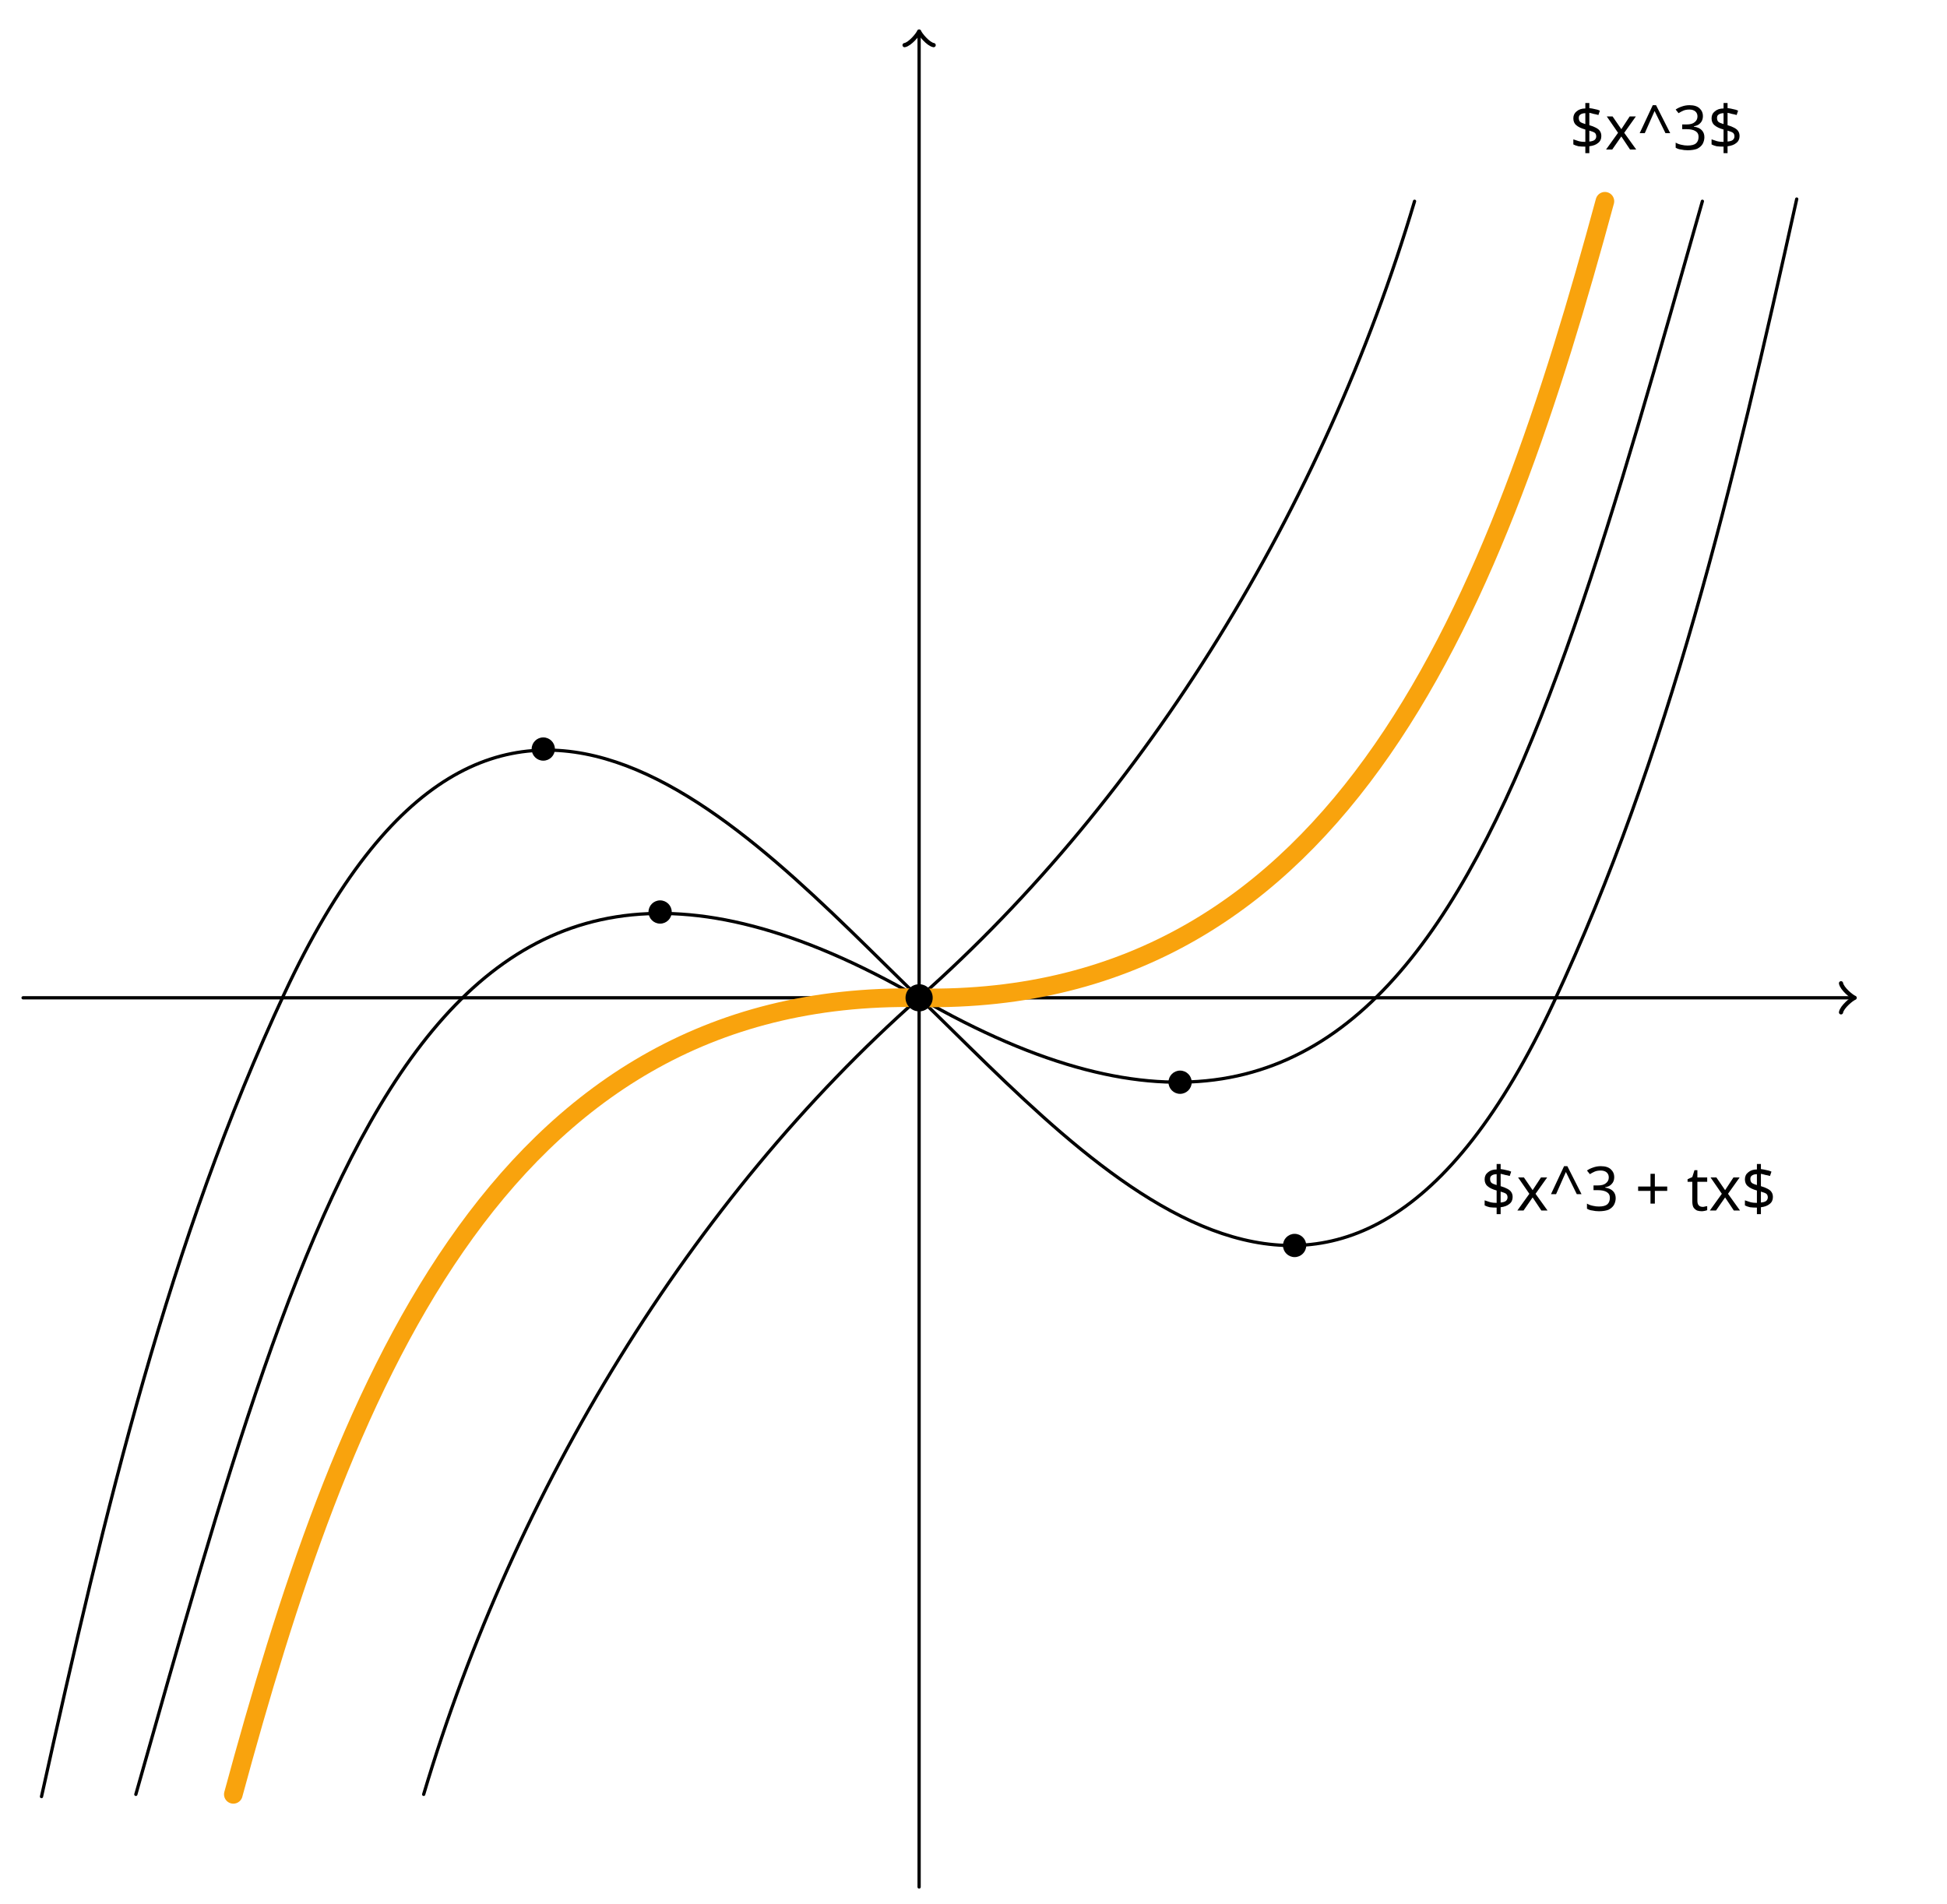
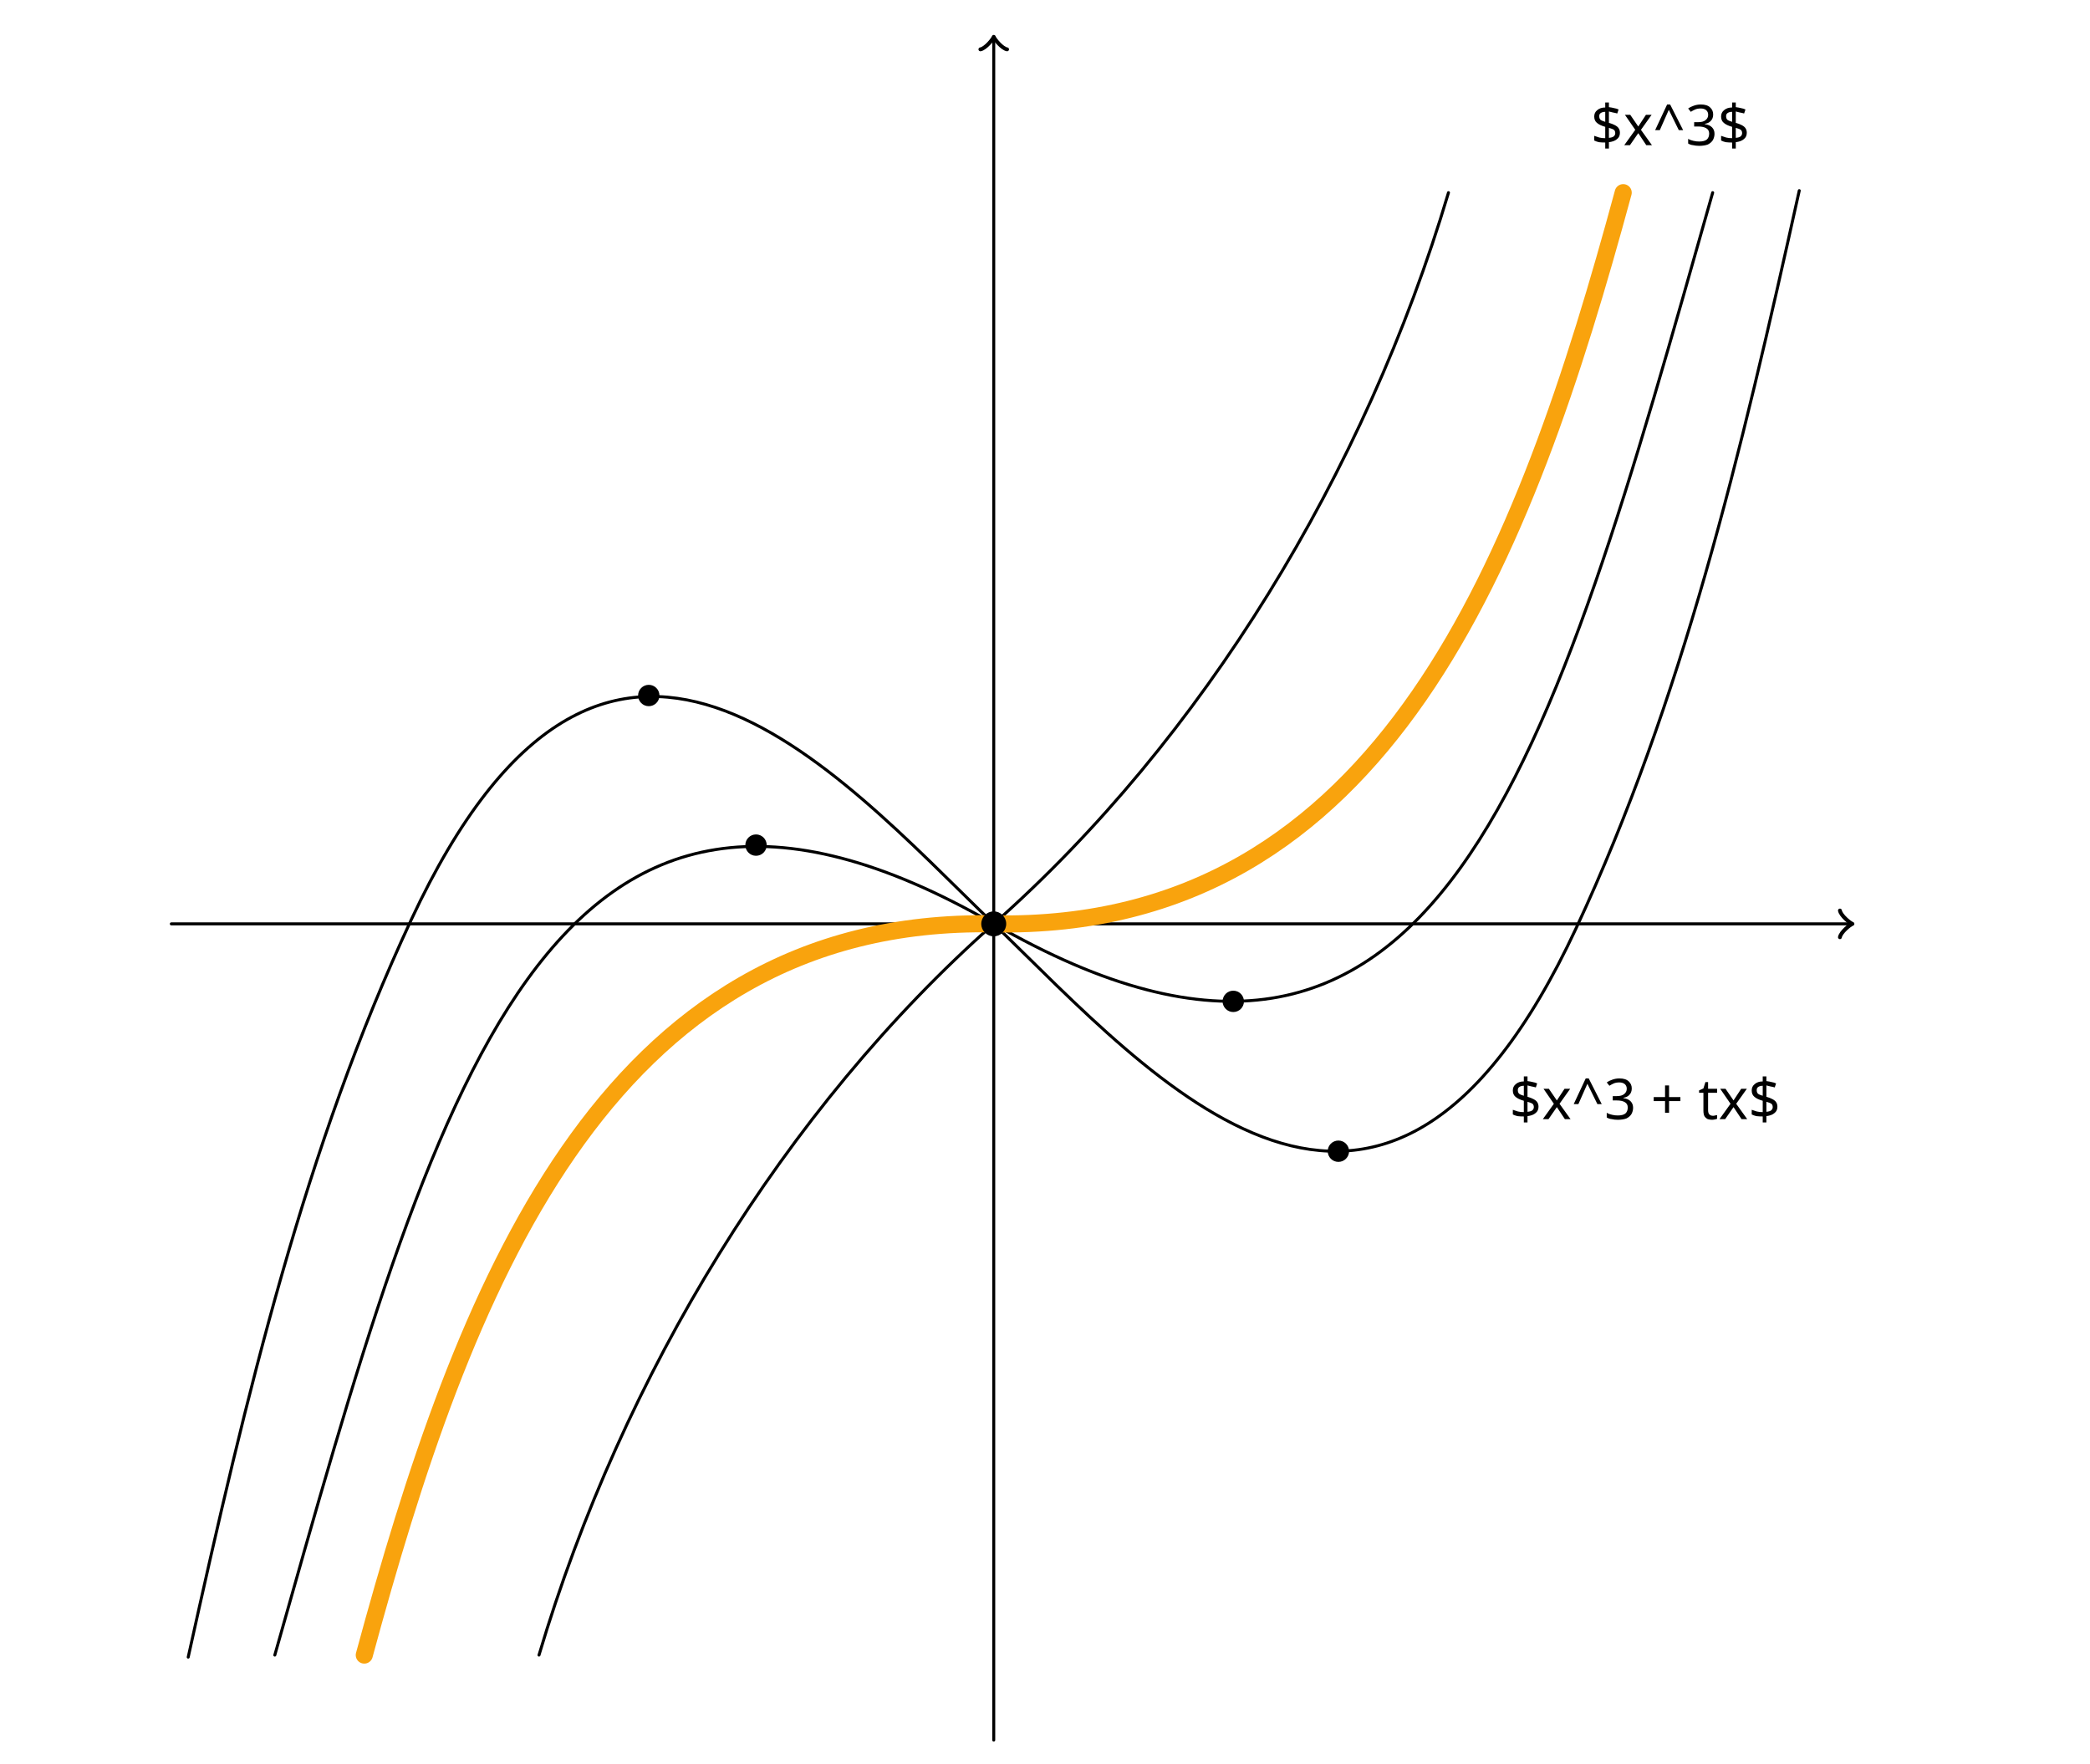
- <svg xmlns="http://www.w3.org/2000/svg" xmlns:xlink="http://www.w3.org/1999/xlink" width="83.69mm" height="81.827mm" viewBox="0 0 83.69 81.827" version="1.1" id="svg8">
+ <svg xmlns="http://www.w3.org/2000/svg" xmlns:xlink="http://www.w3.org/1999/xlink" width="97.876mm" height="82.576mm" viewBox="0 0 97.876 82.576" version="1.1" id="svg8">
  <defs id="defs2">
    <marker markerWidth="0.911" markerHeight="1.69" style="overflow:visible;stroke:#000000" refX="0" refY="0" orient="auto-start-reverse" id="marker-arrow-0.5308">
      <g id="g849" transform="scale(2.153529)">
        <path id="path847" style="fill:none;stroke:#000000;stroke-width:0.6;stroke-linecap:round;stroke-linejoin:round;stroke-miterlimit:10;stroke-dasharray:none;stroke-opacity:1" d="M -1.554,2.072 C -1.425,1.295 0,0.13 0.389,0 0,-0.13 -1.425,-1.295 -1.554,-2.072" />
      </g>
    </marker>
    <marker markerWidth="0.911" markerHeight="1.69" style="overflow:visible;stroke:#000000" refX="0" refY="0" orient="auto-start-reverse" id="marker-arrow-0.5308-6">
      <g id="g873" transform="scale(2.153529)">
        <path id="path871" style="fill:none;stroke:#000000;stroke-width:0.6;stroke-linecap:round;stroke-linejoin:round;stroke-miterlimit:10;stroke-dasharray:none;stroke-opacity:1" d="M -1.554,2.072 C -1.425,1.295 0,0.13 0.389,0 0,-0.13 -1.425,-1.295 -1.554,-2.072" />
      </g>
    </marker>
    <marker markerWidth="0.911" markerHeight="1.69" style="overflow:visible;stroke:#000000" refX="0" refY="0" orient="auto-start-reverse" id="marker-arrow-0.5308-4">
      <g id="g922" transform="scale(2.153529)">
        <path id="path920" style="fill:none;stroke:#000000;stroke-width:0.6;stroke-linecap:round;stroke-linejoin:round;stroke-miterlimit:10;stroke-dasharray:none;stroke-opacity:1" d="M -1.554,2.072 C -1.425,1.295 0,0.13 0.389,0 0,-0.13 -1.425,-1.295 -1.554,-2.072" />
      </g>
    </marker>
  </defs>
-   <g id="layer1" transform="translate(-29.73078,-183.7126)">
+   <g id="layer1" transform="translate(-22.70062,-183.3418)">
    <path style="color:#000000;overflow:visible;opacity:1;vector-effect:none;fill:none;fill-opacity:1;stroke:#000000;stroke-width:0.14;stroke-linecap:round;stroke-linejoin:round;stroke-miterlimit:4;stroke-dasharray:none;stroke-dashoffset:0;stroke-opacity:1;marker-start:none;marker-end:url(#marker-arrow-0.5308)" d="M 69.238,264.83 V 185.184" id="path845" />
    <path id="path962" d="M 30.723,226.606 H 109.334" style="color:#000000;overflow:visible;opacity:1;vector-effect:none;fill:none;fill-opacity:1;stroke:#000000;stroke-width:0.14;stroke-linecap:round;stroke-linejoin:round;stroke-miterlimit:4;stroke-dasharray:none;stroke-dashoffset:0;stroke-opacity:1;marker-start:none;marker-end:url(#marker-arrow-0.5308)" />
    <g id="g978" transform="translate(0,-2.660803)">
      <path id="path827" d="m 69.238,229.267 c 7.484,7.226 18.17,19.735 27.281,0.188 4.963,-10.648 7.687,-22.07 10.442,-34.525" style="color:#000000;overflow:visible;opacity:1;vector-effect:none;fill:none;fill-opacity:1;stroke:#000000;stroke-width:0.14;stroke-linecap:round;stroke-linejoin:round;stroke-miterlimit:4;stroke-dasharray:none;stroke-dashoffset:0;stroke-opacity:1;marker-start:none;marker-end:none" />
      <path style="color:#000000;overflow:visible;opacity:1;vector-effect:none;fill:none;fill-opacity:1;stroke:#000000;stroke-width:0.14;stroke-linecap:round;stroke-linejoin:round;stroke-miterlimit:4;stroke-dasharray:none;stroke-dashoffset:0;stroke-opacity:1;marker-start:none;marker-end:none" d="m 69.238,229.267 c -7.484,-7.226 -18.17,-19.735 -27.281,-0.188 -4.963,10.648 -7.687,22.07 -10.442,34.525" id="path904" />
    </g>
    <g id="g982" transform="translate(0,-2.660803)">
      <path id="path837" d="m 69.238,229.267 c 9.789,-8.663 17.393,-21.124 21.296,-34.242" style="color:#000000;overflow:visible;opacity:1;vector-effect:none;fill:none;fill-opacity:1;stroke:#000000;stroke-width:0.14;stroke-linecap:round;stroke-linejoin:round;stroke-miterlimit:4;stroke-dasharray:none;stroke-dashoffset:0;stroke-opacity:1;marker-start:none;marker-end:none" />
      <path style="color:#000000;overflow:visible;opacity:1;vector-effect:none;fill:none;fill-opacity:1;stroke:#000000;stroke-width:0.14;stroke-linecap:round;stroke-linejoin:round;stroke-miterlimit:4;stroke-dasharray:none;stroke-dashoffset:0;stroke-opacity:1;marker-start:none;marker-end:none" d="m 69.238,229.267 c -9.789,8.663 -17.393,21.124 -21.296,34.242" id="path906" />
    </g>
    <g id="g974" transform="translate(0,-2.660803)">
      <path id="path841" d="m 69.238,229.267 c 20.908,12.039 26.108,-7.562 33.668,-34.242" style="color:#000000;overflow:visible;opacity:1;vector-effect:none;fill:none;fill-opacity:1;stroke:#000000;stroke-width:0.14;stroke-linecap:round;stroke-linejoin:round;stroke-miterlimit:4;stroke-dasharray:none;stroke-dashoffset:0;stroke-opacity:1;marker-start:none;marker-end:none" />
      <path style="color:#000000;overflow:visible;opacity:1;vector-effect:none;fill:none;fill-opacity:1;stroke:#000000;stroke-width:0.14;stroke-linecap:round;stroke-linejoin:round;stroke-miterlimit:4;stroke-dasharray:none;stroke-dashoffset:0;stroke-opacity:1;marker-start:none;marker-end:none" d="m 69.238,229.267 c -20.908,-12.039 -26.108,7.562 -33.668,34.242" id="path910" />
    </g>
    <text id="text1010" xml:space="preserve" style="font-size:2.646px;font-family:'Iosevka Term';-inkscape-font-specification:'Iosevka Term, Normal';fill:#000000;fill-opacity:1;stroke:none;stroke-width:0.265" y="190.143" x="97.205">
      <tspan id="tspan1008" x="97.205" y="190.143" style="stroke-width:0.265">$x^3$</tspan>
    </text>
    <g id="g1049" transform="translate(0,-2.660803)">
      <circle r="0.5" cy="218.573" cx="53.083" style="fill:#000000;stroke:none;stroke-width:1" id="path1025" />
    </g>
    <use x="0" y="0" xlink:href="#g1049" id="use1051" transform="translate(32.2955,21.34064)" width="100%" height="100%" />
    <use x="0" y="0" xlink:href="#use1051" id="use1053" transform="translate(-4.922486,-7.017869)" width="100%" height="100%" />
    <use x="0" y="0" xlink:href="#use1053" id="use1055" transform="translate(-22.35075,-7.317209)" width="100%" height="100%" />
    <text id="text1065" xml:space="preserve" style="font-size:2.646px;font-family:'Iosevka Term';-inkscape-font-specification:'Iosevka Term, Normal';fill:#000000;fill-opacity:1;stroke:none;stroke-width:0.265" x="93.389" y="235.75">
      <tspan id="tspan1063" x="93.389" y="235.75" style="stroke-width:0.265">$x^3 + tx$</tspan>
    </text>
-     <g id="g878" style="stroke:#f9a30d;stroke-opacity:1;stroke-width:0.8;stroke-miterlimit:4;stroke-dasharray:none">
+     <g id="g878" style="stroke:#f9a30d;stroke-width:0.8;stroke-miterlimit:4;stroke-dasharray:none;stroke-opacity:1">
      <path style="color:#000000;overflow:visible;opacity:1;vector-effect:none;fill:none;fill-opacity:1;stroke:#f9a30d;stroke-width:0.8;stroke-linecap:round;stroke-linejoin:round;stroke-miterlimit:4;stroke-dasharray:none;stroke-dashoffset:0;stroke-opacity:1;marker-start:none;marker-end:none" d="m 69.238,226.606 c 18.368,0.345 24.91,-17.399 29.478,-34.242" id="path839" />
      <path id="path908" d="m 69.238,226.606 c -18.368,-0.345 -24.91,17.399 -29.478,34.242" style="color:#000000;overflow:visible;opacity:1;vector-effect:none;fill:none;fill-opacity:1;stroke:#f9a30d;stroke-width:0.8;stroke-linecap:round;stroke-linejoin:round;stroke-miterlimit:4;stroke-dasharray:none;stroke-dashoffset:0;stroke-opacity:1;marker-start:none;marker-end:none" />
    </g>
    <circle id="path1059" style="fill:#000000;stroke:none;stroke-width:1" cx="69.238" cy="226.606" r="0.584" />
  </g>
</svg>
